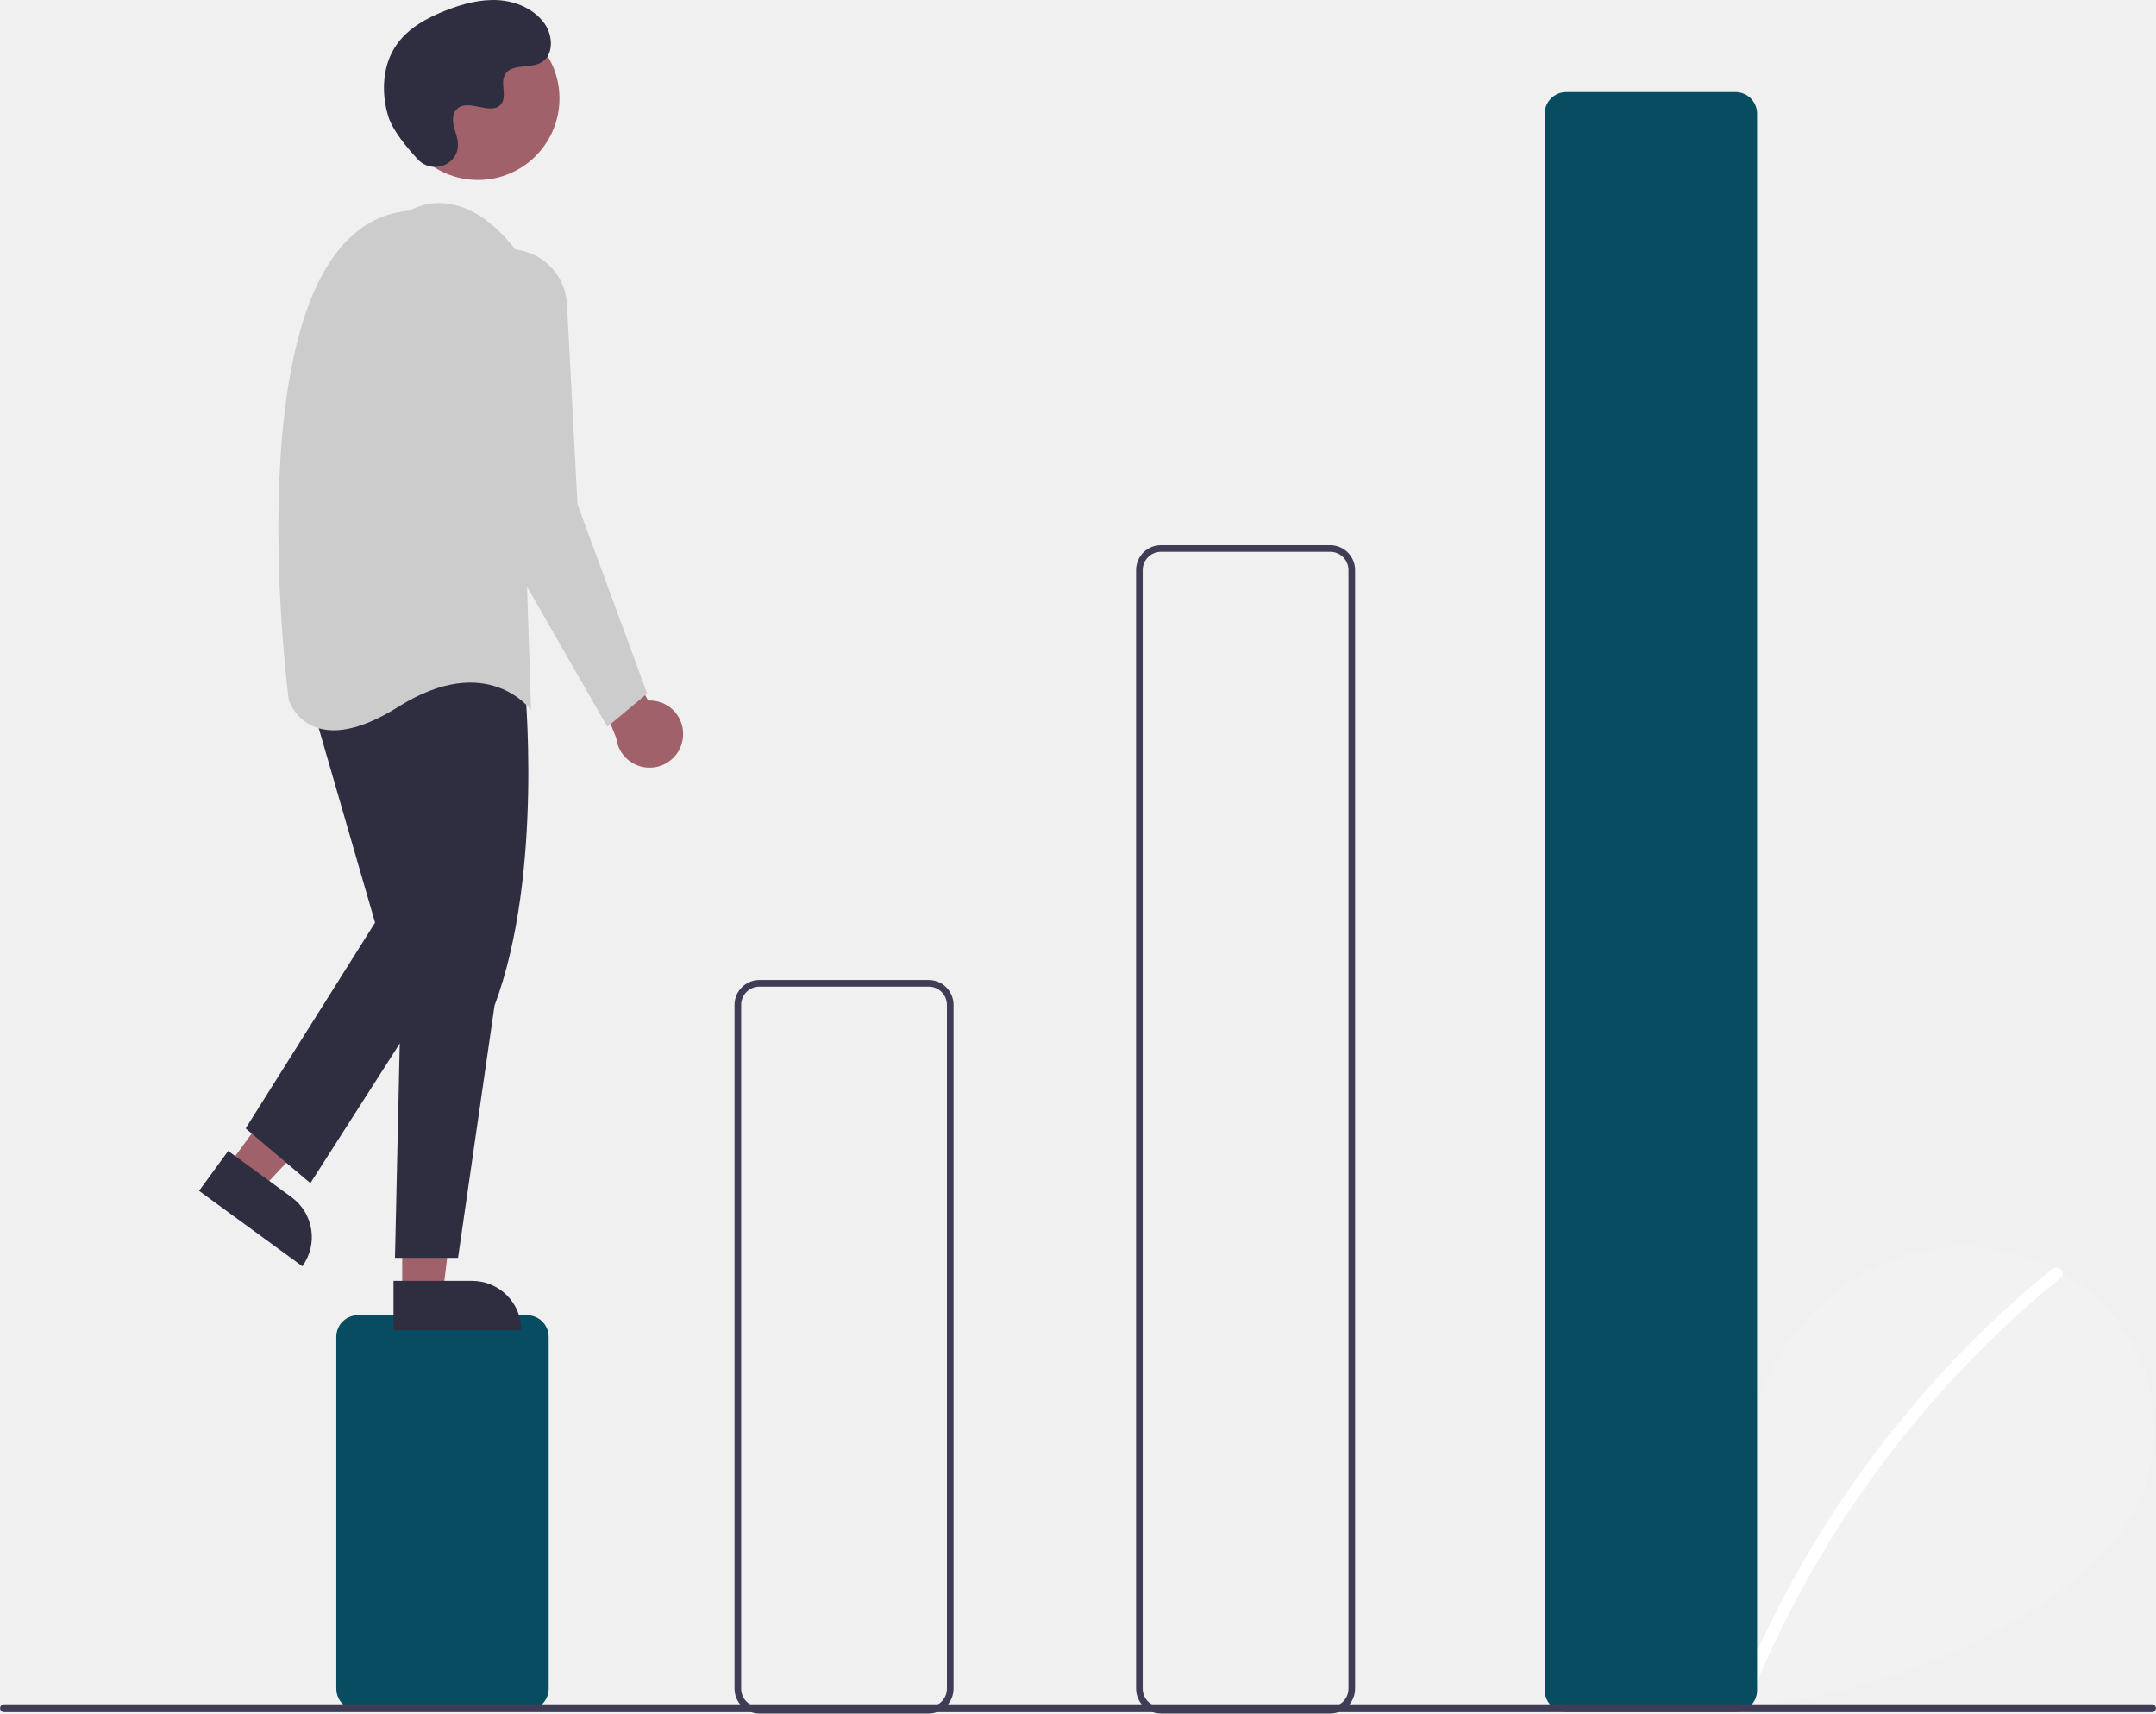
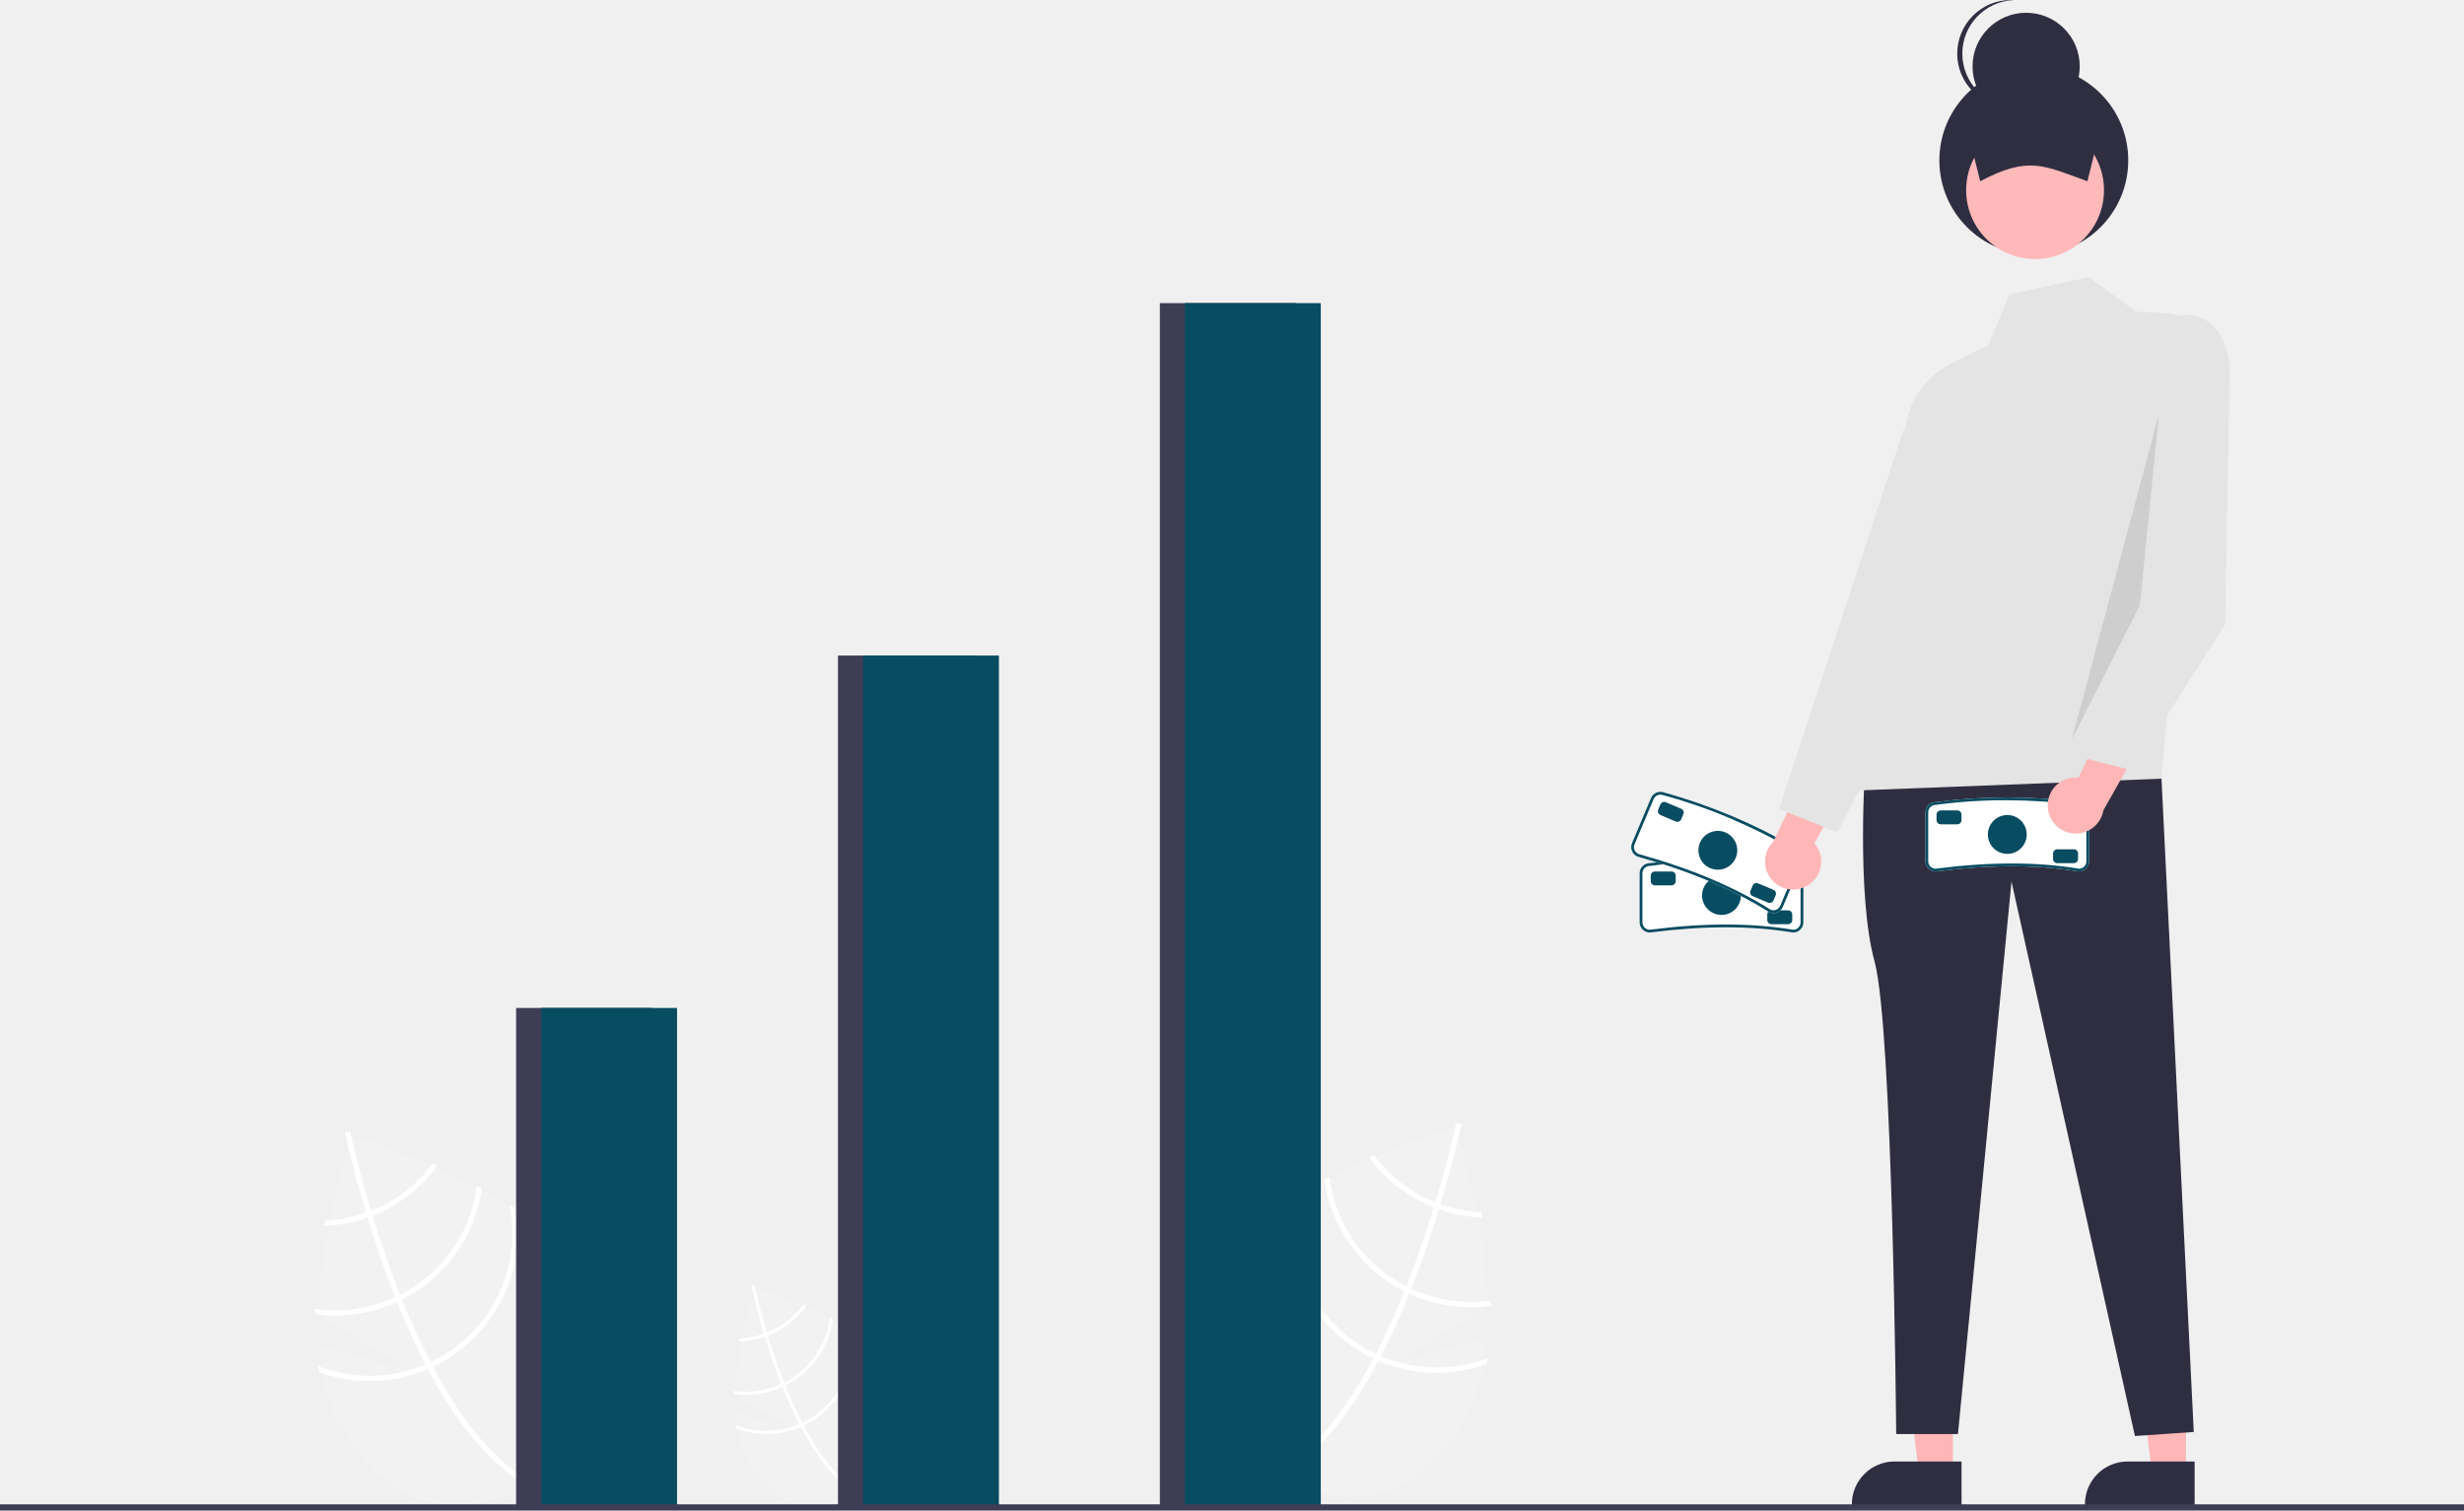
- <svg xmlns="http://www.w3.org/2000/svg" data-name="Layer 1" width="649.675" height="516.232" viewBox="0 0 649.675 516.232">
-   <path d="M759.796,701.915c-8.993-7.599-14.455-19.602-13.022-31.288s10.305-22.428,21.813-24.91,24.628,4.388,28.123,15.63c1.924-21.674,4.141-44.257,15.664-62.715,10.434-16.713,28.507-28.672,48.093-30.811s40.208,5.941,52.424,21.4,15.206,37.934,6.651,55.682c-6.302,13.075-17.914,22.805-30.079,30.721a194.129,194.129,0,0,1-132.772,29.046" transform="translate(-275.1623 -191.8842)" fill="#f2f2f2" />
-   <path d="M893.522,574.209a317.624,317.624,0,0,0-44.264,43.954,318.551,318.551,0,0,0-49.856,83.314c-.898,2.2,2.675,3.158,3.562.982a316.758,316.758,0,0,1,93.17-125.638c1.844-1.502-.783-4.102-2.612-2.612Z" transform="translate(-275.1623 -191.8842)" fill="#fff" />
-   <path d="M434,707.116H383a6.507,6.507,0,0,1-6.5-6.5v-106a6.507,6.507,0,0,1,6.5-6.5h51a6.507,6.507,0,0,1,6.5,6.5v106A6.507,6.507,0,0,1,434,707.116Z" transform="translate(-275.1623 -191.8842)" fill="#084c61" />
-   <path d="M555,708.116h-51a7.508,7.508,0,0,1-7.5-7.5v-206a7.508,7.508,0,0,1,7.5-7.5h51a7.508,7.508,0,0,1,7.5,7.5v206A7.508,7.508,0,0,1,555,708.116Zm-51-219a5.506,5.506,0,0,0-5.5,5.5v206a5.506,5.506,0,0,0,5.5,5.5h51a5.506,5.506,0,0,0,5.5-5.5v-206a5.506,5.506,0,0,0-5.5-5.5Z" transform="translate(-275.1623 -191.8842)" fill="#3f3d56" />
-   <path d="M676,708.116h-51a7.508,7.508,0,0,1-7.5-7.5v-337a7.508,7.508,0,0,1,7.5-7.5h51a7.508,7.508,0,0,1,7.5,7.5v337A7.508,7.508,0,0,1,676,708.116Zm-51-350a5.506,5.506,0,0,0-5.5,5.5v337a5.506,5.506,0,0,0,5.5,5.5h51a5.506,5.506,0,0,0,5.5-5.5v-337a5.506,5.506,0,0,0-5.5-5.5Z" transform="translate(-275.1623 -191.8842)" fill="#3f3d56" />
-   <path d="M798.129,707.616h-51a6.508,6.508,0,0,1-6.5-6.5v-475a6.508,6.508,0,0,1,6.5-6.5h51a6.508,6.508,0,0,1,6.5,6.5v475A6.508,6.508,0,0,1,798.129,707.616Z" transform="translate(-275.1623 -191.8842)" fill="#084c61" />
-   <path d="M480.942,414.242a10.056,10.056,0,0,0-10.482-11.309L452.683,370.325l-4,14,12.179,29.886a10.11,10.11,0,0,0,20.08.032Z" transform="translate(-275.1623 -191.8842)" fill="#a0616a" />
-   <polygon points="68.816 351.113 78.717 358.342 111.312 323.589 96.698 312.92 68.816 351.113" fill="#a0616a" />
-   <path d="M335.827,548.547H374.358a0,0,0,0,1,0,0v14.887a0,0,0,0,1,0,0H350.714a14.887,14.887,0,0,1-14.887-14.887v0A0,0,0,0,1,335.827,548.547Z" transform="translate(38.89227 1022.537) rotate(-143.8685)" fill="#2f2e41" />
-   <polygon points="121.201 389.377 133.461 389.376 139.293 342.088 121.199 342.089 121.201 389.377" fill="#a0616a" />
-   <path d="M393.737,577.758h38.531a0,0,0,0,1,0,0v14.887a0,0,0,0,1,0,0H408.624a14.887,14.887,0,0,1-14.887-14.887v0A0,0,0,0,1,393.737,577.758Z" transform="translate(550.8686 978.499) rotate(179.9974)" fill="#2f2e41" />
-   <path d="M433.183,396.825s6,58-9,98l-11,76h-19l2-90-7-80S403.183,364.825,433.183,396.825Z" transform="translate(-275.1623 -191.8842)" fill="#2f2e41" />
-   <polygon points="93.021 208.94 113.021 277.94 74.021 339.94 93.521 356.44 138.021 286.94 125.021 201.94 93.021 208.94" fill="#2f2e41" />
-   <circle cx="144.025" cy="29.653" r="24.561" fill="#a0616a" />
-   <path d="M398.683,255.325s15-10,32,12l4.5,138.5s-13-18-40-1-33-2-33-2S343.183,259.825,398.683,255.325Z" transform="translate(-275.1623 -191.8842)" fill="#ccc" />
-   <path d="M429.473,266.976h0a17.506,17.506,0,0,1,16.537,16.56l3.173,60.289,21,57-12,10-39-68-7.985-55.893A17.506,17.506,0,0,1,429.473,266.976Z" transform="translate(-275.1623 -191.8842)" fill="#ccc" />
-   <path d="M401.14,239.961c4.015,4.277,11.472,1.981,11.995-3.862a7.059,7.059,0,0,0-.009-1.363c-.27-2.588-1.765-4.938-1.407-7.671a4.023,4.023,0,0,1,.736-1.883c3.2-4.285,10.711,1.916,13.73-1.962,1.852-2.378-.325-6.123,1.096-8.781,1.875-3.508,7.43-1.778,10.914-3.699,3.876-2.138,3.644-8.084,1.093-11.701-3.111-4.411-8.567-6.765-13.954-7.104s-10.737,1.117-15.767,3.077c-5.715,2.227-11.381,5.305-14.898,10.33-4.277,6.111-4.688,14.326-2.549,21.471C393.421,231.158,397.861,236.468,401.14,239.961Z" transform="translate(-275.1623 -191.8842)" fill="#2f2e41" />
-   <path d="M923.647,707.691H276.353a1.191,1.191,0,0,1,0-2.381H923.647a1.191,1.191,0,0,1,0,2.381Z" transform="translate(-275.1623 -191.8842)" fill="#3f3d56" />
+ <svg xmlns="http://www.w3.org/2000/svg" data-name="Layer 1" width="888" height="544.357" viewBox="0 0 888 544.357">
+   <path d="M691.817,659.775l-32.031,8.592,32.263-19.84c-.694-31.628-11.733-64.424-11.733-64.424s-68.95,19.975-87.046,54.564-3.852,57.425,21.514,70.695c25.365,13.27,52.247,11.951,70.343-22.639C689.154,679.026,691.147,669.669,691.817,659.775Z" transform="translate(-156 -177.8214)" fill="#f2f2f2" />
+   <path d="M653.662,666.536l-.892,1.705c-10.47,19.765-21.902,33.479-34.156,40.936-.177.112-.357.211-.534.323l-.5-.831-.471-.805c13.427-7.951,24.696-23.224,33.832-40.461.3-.553.604-1.114.892-1.684,3.803-7.331,7.228-14.967,10.273-22.534.241-.584.478-1.18.714-1.776,3.967-10.008,7.275-19.824,9.926-28.467.19-.61.372-1.225.549-1.831,4.427-14.648,6.883-25.651,7.41-28.096.069-.297.102-.463.111-.501l.921.192.013-.004.93.196c-.009.038-.117.594-.349,1.613-.845,3.815-3.246,14.116-7.203,27.29-.181.593-.363,1.208-.553,1.818-2.144,7.016-4.707,14.771-7.699,22.752q-1.123,3.009-2.281,5.902c-.228.601-.465,1.197-.706,1.781Q658.952,656.323,653.662,666.536Z" transform="translate(-156 -177.8214)" fill="#fff" />
+   <path d="M675.128,611.801c-.605-.22-1.219-.444-1.832-.69a52.552,52.552,0,0,1-4.888-2.246,51.119,51.119,0,0,1-17.268-14.667c-.589.262-1.177.524-1.778.79a53.011,53.011,0,0,0,18.163,15.566,54.372,54.372,0,0,0,5.222,2.388c.605.241,1.219.465,1.828.677a52.565,52.565,0,0,0,15.595,2.966q-.18-.981-.348-1.924A50.943,50.943,0,0,1,675.128,611.801Z" transform="translate(-156 -177.8214)" fill="#fff" />
+   <path d="M664.594,642.272q-.9-.406-1.774-.863c-.182-.084-.367-.181-.545-.274a51.39,51.39,0,0,1-27.161-39.076c-.598.321-1.196.643-1.79.977a53.298,53.298,0,0,0,28.068,39.787c.236.124.473.247.713.362.595.301,1.186.588,1.782.868a53.016,53.016,0,0,0,29.618,4.315c-.01-.639-.019-1.279-.037-1.922A51.037,51.037,0,0,1,664.594,642.272Z" transform="translate(-156 -177.8214)" fill="#fff" />
+   <path d="M653.662,666.536c-.617-.258-1.226-.534-1.83-.818-.646-.306-1.288-.62-1.921-.951a51.529,51.529,0,0,1-26.586-55.75c-.738.485-1.471.962-2.191,1.455a53.416,53.416,0,0,0,27.894,55.983c.633.331,1.27.654,1.913.947.608.297,1.217.572,1.83.839a53.259,53.259,0,0,0,39.098,1.093c.149-.717.269-1.439.393-2.17A51.362,51.362,0,0,1,653.662,666.536Z" transform="translate(-156 -177.8214)" fill="#fff" />
+   <path d="M271.183,662.775l32.031,8.592L270.952,651.528c.694-31.628,11.733-64.424,11.733-64.424s68.95,19.975,87.046,54.564,3.852,57.425-21.514,70.695c-25.365,13.27-52.247,11.951-70.343-22.639C273.846,682.026,271.853,672.669,271.183,662.775Z" transform="translate(-156 -177.8214)" fill="#f2f2f2" />
+   <path d="M309.338,669.536l.892,1.705c10.47,19.765,21.902,33.479,34.156,40.936.177.112.357.211.534.323l.5-.831.471-.805c-13.427-7.951-24.696-23.224-33.832-40.461-.3-.553-.604-1.114-.892-1.684-3.803-7.331-7.228-14.967-10.273-22.534-.241-.584-.478-1.18-.714-1.776-3.967-10.008-7.275-19.824-9.926-28.467-.19-.61-.372-1.225-.549-1.831-4.427-14.648-6.883-25.651-7.41-28.096-.069-.297-.102-.463-.111-.501l-.921.192-.013-.004-.93.196c.009.038.117.594.349,1.613.845,3.815,3.246,14.116,7.203,27.29.181.593.363,1.208.553,1.818,2.144,7.016,4.707,14.771,7.699,22.752q1.123,3.009,2.281,5.902c.228.601.465,1.197.706,1.781Q304.048,659.323,309.338,669.536Z" transform="translate(-156 -177.8214)" fill="#fff" />
+   <path d="M273.179,617.661q-.168.943-.348,1.924a52.565,52.565,0,0,0,15.595-2.966c.61-.211,1.223-.436,1.828-.677a54.372,54.372,0,0,0,5.222-2.388,53.011,53.011,0,0,0,18.163-15.566c-.601-.266-1.19-.528-1.778-.79a51.119,51.119,0,0,1-17.268,14.667,52.552,52.552,0,0,1-4.888,2.246c-.613.246-1.227.47-1.832.69A50.943,50.943,0,0,1,273.179,617.661Z" transform="translate(-156 -177.8214)" fill="#fff" />
+   <path d="M269.531,649.445c-.018.644-.028,1.283-.037,1.922a53.016,53.016,0,0,0,29.618-4.315c.596-.279,1.187-.567,1.782-.868.241-.115.477-.239.713-.362a53.298,53.298,0,0,0,28.068-39.787c-.594-.334-1.192-.656-1.79-.977a51.39,51.39,0,0,1-27.161,39.076c-.177.093-.363.19-.545.274q-.874.457-1.774.863A51.037,51.037,0,0,1,269.531,649.445Z" transform="translate(-156 -177.8214)" fill="#fff" />
+   <path d="M270.738,670.164c.124.731.244,1.453.393,2.17a53.259,53.259,0,0,0,39.098-1.093c.613-.267,1.221-.542,1.83-.839.642-.293,1.28-.616,1.913-.947a53.416,53.416,0,0,0,27.894-55.983c-.721-.494-1.454-.97-2.191-1.455a51.529,51.529,0,0,1-26.586,55.75c-.633.331-1.275.645-1.921.951-.604.284-1.213.559-1.83.818A51.362,51.362,0,0,1,270.738,670.164Z" transform="translate(-156 -177.8214)" fill="#fff" />
+   <path d="M421.356,686.995l19.069,5.115-19.207-11.811c.413-18.829,6.985-38.353,6.985-38.353s41.048,11.892,51.821,32.483,2.293,34.186-12.808,42.087c-15.101,7.9-31.104,7.115-41.877-13.477C422.941,698.456,421.755,692.885,421.356,686.995Z" transform="translate(-156 -177.8214)" fill="#f2f2f2" />
+   <path d="M444.07,691.02l.531,1.015c6.233,11.767,13.039,19.931,20.334,24.371.105.067.213.125.318.192l.298-.495.28-.479c-7.993-4.734-14.702-13.826-20.141-24.087-.179-.329-.36-.663-.531-1.002-2.264-4.364-4.303-8.91-6.116-13.415-.143-.347-.284-.702-.425-1.058-2.362-5.958-4.331-11.802-5.909-16.947-.113-.363-.221-.729-.327-1.09-2.636-8.72-4.098-15.271-4.411-16.726-.041-.177-.061-.275-.066-.298l-.548.114-.008-.002-.553.117c.005.023.07.354.208.96.503,2.271,1.932,8.404,4.288,16.246.108.353.216.719.329,1.082,1.276,4.177,2.802,8.793,4.584,13.545q.668,1.791,1.358,3.514c.136.358.277.713.42,1.06Q440.921,684.94,444.07,691.02Z" transform="translate(-156 -177.8214)" fill="#fff" />
+   <path d="M422.544,660.138q-.1.561-.207,1.145a31.294,31.294,0,0,0,9.284-1.766c.363-.126.728-.259,1.088-.403a32.37,32.37,0,0,0,3.109-1.422,31.559,31.559,0,0,0,10.813-9.267c-.358-.158-.708-.314-1.059-.47a30.432,30.432,0,0,1-10.28,8.732,31.287,31.287,0,0,1-2.91,1.337c-.365.146-.73.28-1.091.411A30.327,30.327,0,0,1,422.544,660.138Z" transform="translate(-156 -177.8214)" fill="#fff" />
+   <path d="M420.373,679.06c-.011.383-.016.764-.022,1.144a31.562,31.562,0,0,0,17.633-2.569c.355-.166.707-.338,1.061-.517.143-.069.284-.142.425-.216a31.73,31.73,0,0,0,16.709-23.686c-.354-.199-.71-.39-1.066-.582a30.594,30.594,0,0,1-16.169,23.263c-.106.055-.216.113-.324.163q-.52.272-1.056.514A30.383,30.383,0,0,1,420.373,679.06Z" transform="translate(-156 -177.8214)" fill="#fff" />
+   <path d="M421.091,691.394c.074.435.145.865.234,1.292a31.707,31.707,0,0,0,23.276-.651c.365-.159.727-.323,1.089-.499.382-.174.762-.367,1.139-.564a31.8,31.8,0,0,0,16.606-33.328c-.429-.294-.865-.578-1.304-.866a30.676,30.676,0,0,1-15.827,33.19c-.377.197-.759.384-1.144.566-.36.169-.722.333-1.089.487A30.577,30.577,0,0,1,421.091,691.394Z" transform="translate(-156 -177.8214)" fill="#fff" />
+   <path d="M802.236,513.878l-.082-.007c-15.167-2.504-32.015-2.503-51.508.003h-.008a3.686,3.686,0,0,1-3.729-3.669V492.552a3.678,3.678,0,0,1,3.673-3.673,199.874,199.874,0,0,1,51.715.004h.007a3.659,3.659,0,0,1,3.605,3.669v17.653A3.678,3.678,0,0,1,802.236,513.878Z" transform="translate(-156 -177.8214)" fill="#fff" />
+   <path d="M802.236,513.878l-.082-.007c-15.167-2.504-32.015-2.503-51.508.003h-.008a3.686,3.686,0,0,1-3.729-3.669V492.552a3.678,3.678,0,0,1,3.673-3.673,199.874,199.874,0,0,1,51.715.004h.007a3.659,3.659,0,0,1,3.605,3.669v17.653A3.678,3.678,0,0,1,802.236,513.878Zm-26.482-25.675a184.5,184.5,0,0,0-25.103,1.67,2.699,2.699,0,0,0-2.741,2.678v17.653a2.676,2.676,0,0,0,2.673,2.673c19.51-2.513,36.439-2.513,51.693-0a2.676,2.676,0,0,0,2.634-2.673V492.552a2.676,2.676,0,0,0-2.673-2.673A215.528,215.528,0,0,0,775.754,488.203Z" transform="translate(-156 -177.8214)" fill="#084c61" />
+   <circle cx="620.409" cy="322.714" r="7" fill="#084c61" />
+   <path d="M758.409,496.878h-6a1.502,1.502,0,0,1-1.5-1.5v-2a1.502,1.502,0,0,1,1.5-1.5h6a1.502,1.502,0,0,1,1.5,1.5v2A1.502,1.502,0,0,1,758.409,496.878Z" transform="translate(-156 -177.8214)" fill="#084c61" />
+   <path d="M800.409,510.878h-6a1.502,1.502,0,0,1-1.5-1.5v-2a1.502,1.502,0,0,1,1.5-1.5h6a1.502,1.502,0,0,1,1.5,1.5v2A1.502,1.502,0,0,1,800.409,510.878Z" transform="translate(-156 -177.8214)" fill="#084c61" />
+   <path d="M793.699,506.577l-.072-.038c-12.999-8.205-28.522-14.757-47.455-20.028l-.007-.003a3.686,3.686,0,0,1-2.009-4.831l6.865-16.264a3.678,3.678,0,0,1,4.813-1.956,199.874,199.874,0,0,1,47.643,20.115l.006.003a3.659,3.659,0,0,1,1.894,4.783l-6.865,16.264A3.678,3.678,0,0,1,793.699,506.577Z" transform="translate(-156 -177.8214)" fill="#fff" />
+   <path d="M793.699,506.577l-.072-.038c-12.999-8.205-28.522-14.757-47.455-20.028l-.007-.003a3.686,3.686,0,0,1-2.009-4.831l6.865-16.264a3.678,3.678,0,0,1,4.813-1.956,199.874,199.874,0,0,1,47.643,20.115l.006.003a3.659,3.659,0,0,1,1.894,4.783l-6.865,16.264A3.678,3.678,0,0,1,793.699,506.577Zm-14.413-33.953a184.498,184.498,0,0,0-23.776-8.223,2.699,2.699,0,0,0-3.567,1.401l-6.865,16.264a2.676,2.676,0,0,0,1.423,3.503c18.951,5.272,34.548,11.856,47.624,20.102a2.676,2.676,0,0,0,3.466-1.438l6.865-16.264a2.676,2.676,0,0,0-1.423-3.503A215.53,215.53,0,0,0,779.286,472.624Z" transform="translate(-156 -177.8214)" fill="#084c61" />
+   <circle cx="619.094" cy="306.419" r="7" fill="#084c61" />
+   <path d="M759.933,473.871l-5.528-2.333a1.502,1.502,0,0,1-.799-1.965l.778-1.843a1.502,1.502,0,0,1,1.965-.799l5.528,2.333a1.502,1.502,0,0,1,.799,1.965l-.778,1.843A1.502,1.502,0,0,1,759.933,473.871Z" transform="translate(-156 -177.8214)" fill="#084c61" />
+   <path d="M793.183,503.103l-5.528-2.333a1.502,1.502,0,0,1-.799-1.965l.778-1.843a1.502,1.502,0,0,1,1.965-.799l5.528,2.333a1.502,1.502,0,0,1,.799,1.965l-.778,1.843A1.502,1.502,0,0,1,793.183,503.103Z" transform="translate(-156 -177.8214)" fill="#084c61" />
+   <path d="M807.475,496.913a10.056,10.056,0,0,0,2.386-15.234l17.709-31.038-18.531,1.197-13.975,29.291a10.11,10.11,0,0,0,12.412,15.784Z" transform="translate(-156 -177.8214)" fill="#ffb6b6" />
+   <polygon points="787.796 530.684 775.536 530.684 769.704 483.396 787.798 483.397 787.796 530.684" fill="#ffb6b6" />
+   <path d="M946.922,720.39l-39.531-.001v-.5A15.387,15.387,0,0,1,922.778,704.502h.001l24.144.001Z" transform="translate(-156 -177.8214)" fill="#2f2e41" />
+   <polygon points="703.796 530.684 691.536 530.684 685.704 483.396 703.798 483.397 703.796 530.684" fill="#ffb6b6" />
+   <path d="M862.922,720.39l-39.531-.001v-.5A15.387,15.387,0,0,1,838.778,704.502h.001l24.144.001Z" transform="translate(-156 -177.8214)" fill="#2f2e41" />
+   <path d="M828.271,451.974s-3.372,48.021,3.269,72.206,7.827,170.441,7.827,170.441h22.262l19.295-199.085L925.406,695.323l21.204-1.458L934.982,458.443Z" transform="translate(-156 -177.8214)" fill="#2f2e41" />
+   <path d="M925.783,290.096l-17.019-12.419L880.247,283.887l-7.719,18.342-13.302,6.595a30.152,30.152,0,0,0-16.447,22.692l-19.003,131.225,111.206-4.299,13.463-154.543a12.116,12.116,0,0,0-11.367-13.147Z" transform="translate(-156 -177.8214)" fill="#e4e4e4" />
+   <polygon points="696.189 141.253 685.918 155.099 641.182 291.544 662.152 299.94 695.729 236.359 696.189 141.253" fill="#e4e4e4" />
+   <circle cx="732.961" cy="57.795" r="34.037" fill="#2f2e41" />
+   <circle cx="733.421" cy="68.534" r="24.838" fill="#ffb9b9" />
+   <path d="M908.279,243.136c-15.816-5.705-21.167-9.209-38.637,0l-6.439-25.758H914.718Z" transform="translate(-156 -177.8214)" fill="#2f2e41" />
+   <circle cx="730.201" cy="23.918" r="19.318" fill="#2f2e41" />
+   <path d="M863.203,197.14a19.302,19.302,0,0,1,18.398-19.272c-.307-.015-.609-.046-.92-.046a19.318,19.318,0,1,0,0,38.637c.311,0,.613-.032.92-.046A19.302,19.302,0,0,1,863.203,197.14Z" transform="translate(-156 -177.8214)" fill="#2f2e41" />
+   <polygon points="778.087 149.111 771.157 218.196 746.683 266.431 778.087 149.111" opacity="0.1" />
+   <rect x="39.5" y="361.737" width="6" height="5" fill="#f0f0f0" />
+   <path d="M769.029,544.558H757.206v-5H769.029Zm-23.646,0H733.559v-5h11.824Zm-23.647,0H709.912v-5h11.823Zm-23.646,0H686.265v-5h11.824Zm-23.647,0H662.618v-5h11.823Zm-23.647,0H638.971v-5H650.794Zm-23.646,0H615.324v-5h11.823Zm-23.647,0H591.677v-5H603.5Zm-23.647,0H568.03v-5H579.853Zm-23.647,0H544.382v-5h11.824Zm-23.647,0H520.735v-5h11.824Zm-23.647,0h-11.824v-5h11.824Zm-23.647,0H473.441v-5h11.824Zm-23.647,0H449.794v-5h11.823Zm-23.647,0H426.147v-5H437.971Zm-23.647,0H402.5v-5h11.824Zm-23.647,0H378.853v-5h11.824Zm-23.647,0H355.206v-5h11.824Zm-23.647,0H331.559v-5h11.823Zm-23.647,0h-11.823v-5h11.823Zm-23.647,0h-11.823v-5h11.823Zm-23.647,0H260.618v-5h11.824Zm-23.647,0H236.971v-5h11.824Zm-23.647,0h-11.823v-5h11.824Z" transform="translate(-156 -177.8214)" fill="#f0f0f0" />
+   <rect x="39.5" y="234.737" width="6" height="5" fill="#f0f0f0" />
+   <path d="M769.029,417.558H757.206v-5H769.029Zm-23.646,0H733.559v-5h11.824Zm-23.647,0H709.912v-5h11.823Zm-23.646,0H686.265v-5h11.824Zm-23.647,0H662.618v-5h11.823Zm-23.647,0H638.971v-5H650.794Zm-23.646,0H615.324v-5h11.823Zm-23.647,0H591.677v-5H603.5Zm-23.647,0H568.03v-5H579.853Zm-23.647,0H544.382v-5h11.824Zm-23.647,0H520.735v-5h11.824Zm-23.647,0h-11.824v-5h11.824Zm-23.647,0H473.441v-5h11.824Zm-23.647,0H449.794v-5h11.823Zm-23.647,0H426.147v-5H437.971Zm-23.647,0H402.5v-5h11.824Zm-23.647,0H378.853v-5h11.824Zm-23.647,0H355.206v-5h11.824Zm-23.647,0H331.559v-5h11.823Zm-23.647,0h-11.823v-5h11.823Zm-23.647,0h-11.823v-5h11.823Zm-23.647,0H260.618v-5h11.824Zm-23.647,0H236.971v-5h11.824Zm-23.647,0h-11.823v-5h11.824Z" transform="translate(-156 -177.8214)" fill="#f0f0f0" />
+   <rect x="39.5" y="107.737" width="6" height="5" fill="#f0f0f0" />
+   <path d="M769.029,290.558H757.206v-5H769.029Zm-23.646,0H733.559v-5h11.824Zm-23.647,0H709.912v-5h11.823Zm-23.646,0H686.265v-5h11.824Zm-23.647,0H662.618v-5h11.823Zm-23.647,0H638.971v-5H650.794Zm-23.646,0H615.324v-5h11.823Zm-23.647,0H591.677v-5H603.5Zm-23.647,0H568.03v-5H579.853Zm-23.647,0H544.382v-5h11.824Zm-23.647,0H520.735v-5h11.824Zm-23.647,0h-11.824v-5h11.824Zm-23.647,0H473.441v-5h11.824Zm-23.647,0H449.794v-5h11.823Zm-23.647,0H426.147v-5H437.971Zm-23.647,0H402.5v-5h11.824Zm-23.647,0H378.853v-5h11.824Zm-23.647,0H355.206v-5h11.824Zm-23.647,0H331.559v-5h11.823Zm-23.647,0h-11.823v-5h11.823Zm-23.647,0h-11.823v-5h11.823Zm-23.647,0H260.618v-5h11.824Zm-23.647,0H236.971v-5h11.824Zm-23.647,0h-11.823v-5h11.824Z" transform="translate(-156 -177.8214)" fill="#f0f0f0" />
+   <rect x="186" y="363.237" width="49" height="180" fill="#3f3d56" />
+   <rect x="195" y="363.237" width="49" height="180" fill="#084c61" />
+   <rect x="302" y="236.237" width="49" height="307" fill="#3f3d56" />
+   <rect x="311" y="236.237" width="49" height="307" fill="#084c61" />
+   <rect x="418" y="109.237" width="49" height="434" fill="#3f3d56" />
+   <rect x="427" y="109.237" width="49" height="434" fill="#084c61" />
+   <circle cx="40" cy="110.237" r="12" fill="#f0f0f0" />
+   <circle cx="40" cy="237.237" r="12" fill="#f0f0f0" />
+   <circle cx="40" cy="364.237" r="12" fill="#f0f0f0" />
+   <rect y="542.116" width="888" height="2.241" fill="#3f3d56" />
+   <path d="M905.236,491.878l-.082-.007c-15.167-2.504-32.015-2.503-51.508.003h-.008a3.686,3.686,0,0,1-3.729-3.669V470.552a3.678,3.678,0,0,1,3.673-3.673,199.874,199.874,0,0,1,51.715.004h.007a3.659,3.659,0,0,1,3.605,3.669v17.653A3.678,3.678,0,0,1,905.236,491.878Z" transform="translate(-156 -177.8214)" fill="#fff" />
+   <path d="M905.236,491.878l-.082-.007c-15.167-2.504-32.015-2.503-51.508.003h-.008a3.686,3.686,0,0,1-3.729-3.669V470.552a3.678,3.678,0,0,1,3.673-3.673,199.874,199.874,0,0,1,51.715.004h.007a3.659,3.659,0,0,1,3.605,3.669v17.653A3.678,3.678,0,0,1,905.236,491.878Zm-26.482-25.675a184.5,184.5,0,0,0-25.103,1.67,2.699,2.699,0,0,0-2.741,2.678v17.653a2.676,2.676,0,0,0,2.673,2.673c19.51-2.513,36.439-2.513,51.693-0a2.676,2.676,0,0,0,2.634-2.673V470.552a2.676,2.676,0,0,0-2.673-2.673A215.528,215.528,0,0,0,878.754,466.203Z" transform="translate(-156 -177.8214)" fill="#084c61" />
+   <circle cx="723.409" cy="300.714" r="7" fill="#084c61" />
+   <path d="M861.409,474.878h-6a1.502,1.502,0,0,1-1.5-1.5v-2a1.502,1.502,0,0,1,1.5-1.5h6a1.502,1.502,0,0,1,1.5,1.5v2A1.502,1.502,0,0,1,861.409,474.878Z" transform="translate(-156 -177.8214)" fill="#084c61" />
+   <path d="M903.409,488.878h-6a1.502,1.502,0,0,1-1.5-1.5v-2a1.502,1.502,0,0,1,1.5-1.5h6a1.502,1.502,0,0,1,1.5,1.5v2A1.502,1.502,0,0,1,903.409,488.878Z" transform="translate(-156 -177.8214)" fill="#084c61" />
+   <path d="M893.994,468.738a10.056,10.056,0,0,1,11.1-10.702l15.238-32.323,9.663,15.857-15.951,28.264a10.11,10.11,0,0,1-20.05-1.095Z" transform="translate(-156 -177.8214)" fill="#ffb6b6" />
+   <path d="M935.422,299.661l6.276-8.184s15.29-3.114,17.887,17.887l-1.635,93.365L924.444,455.466l-21.761-5.556,28.451-62.647Z" transform="translate(-156 -177.8214)" fill="#e4e4e4" />
</svg>
